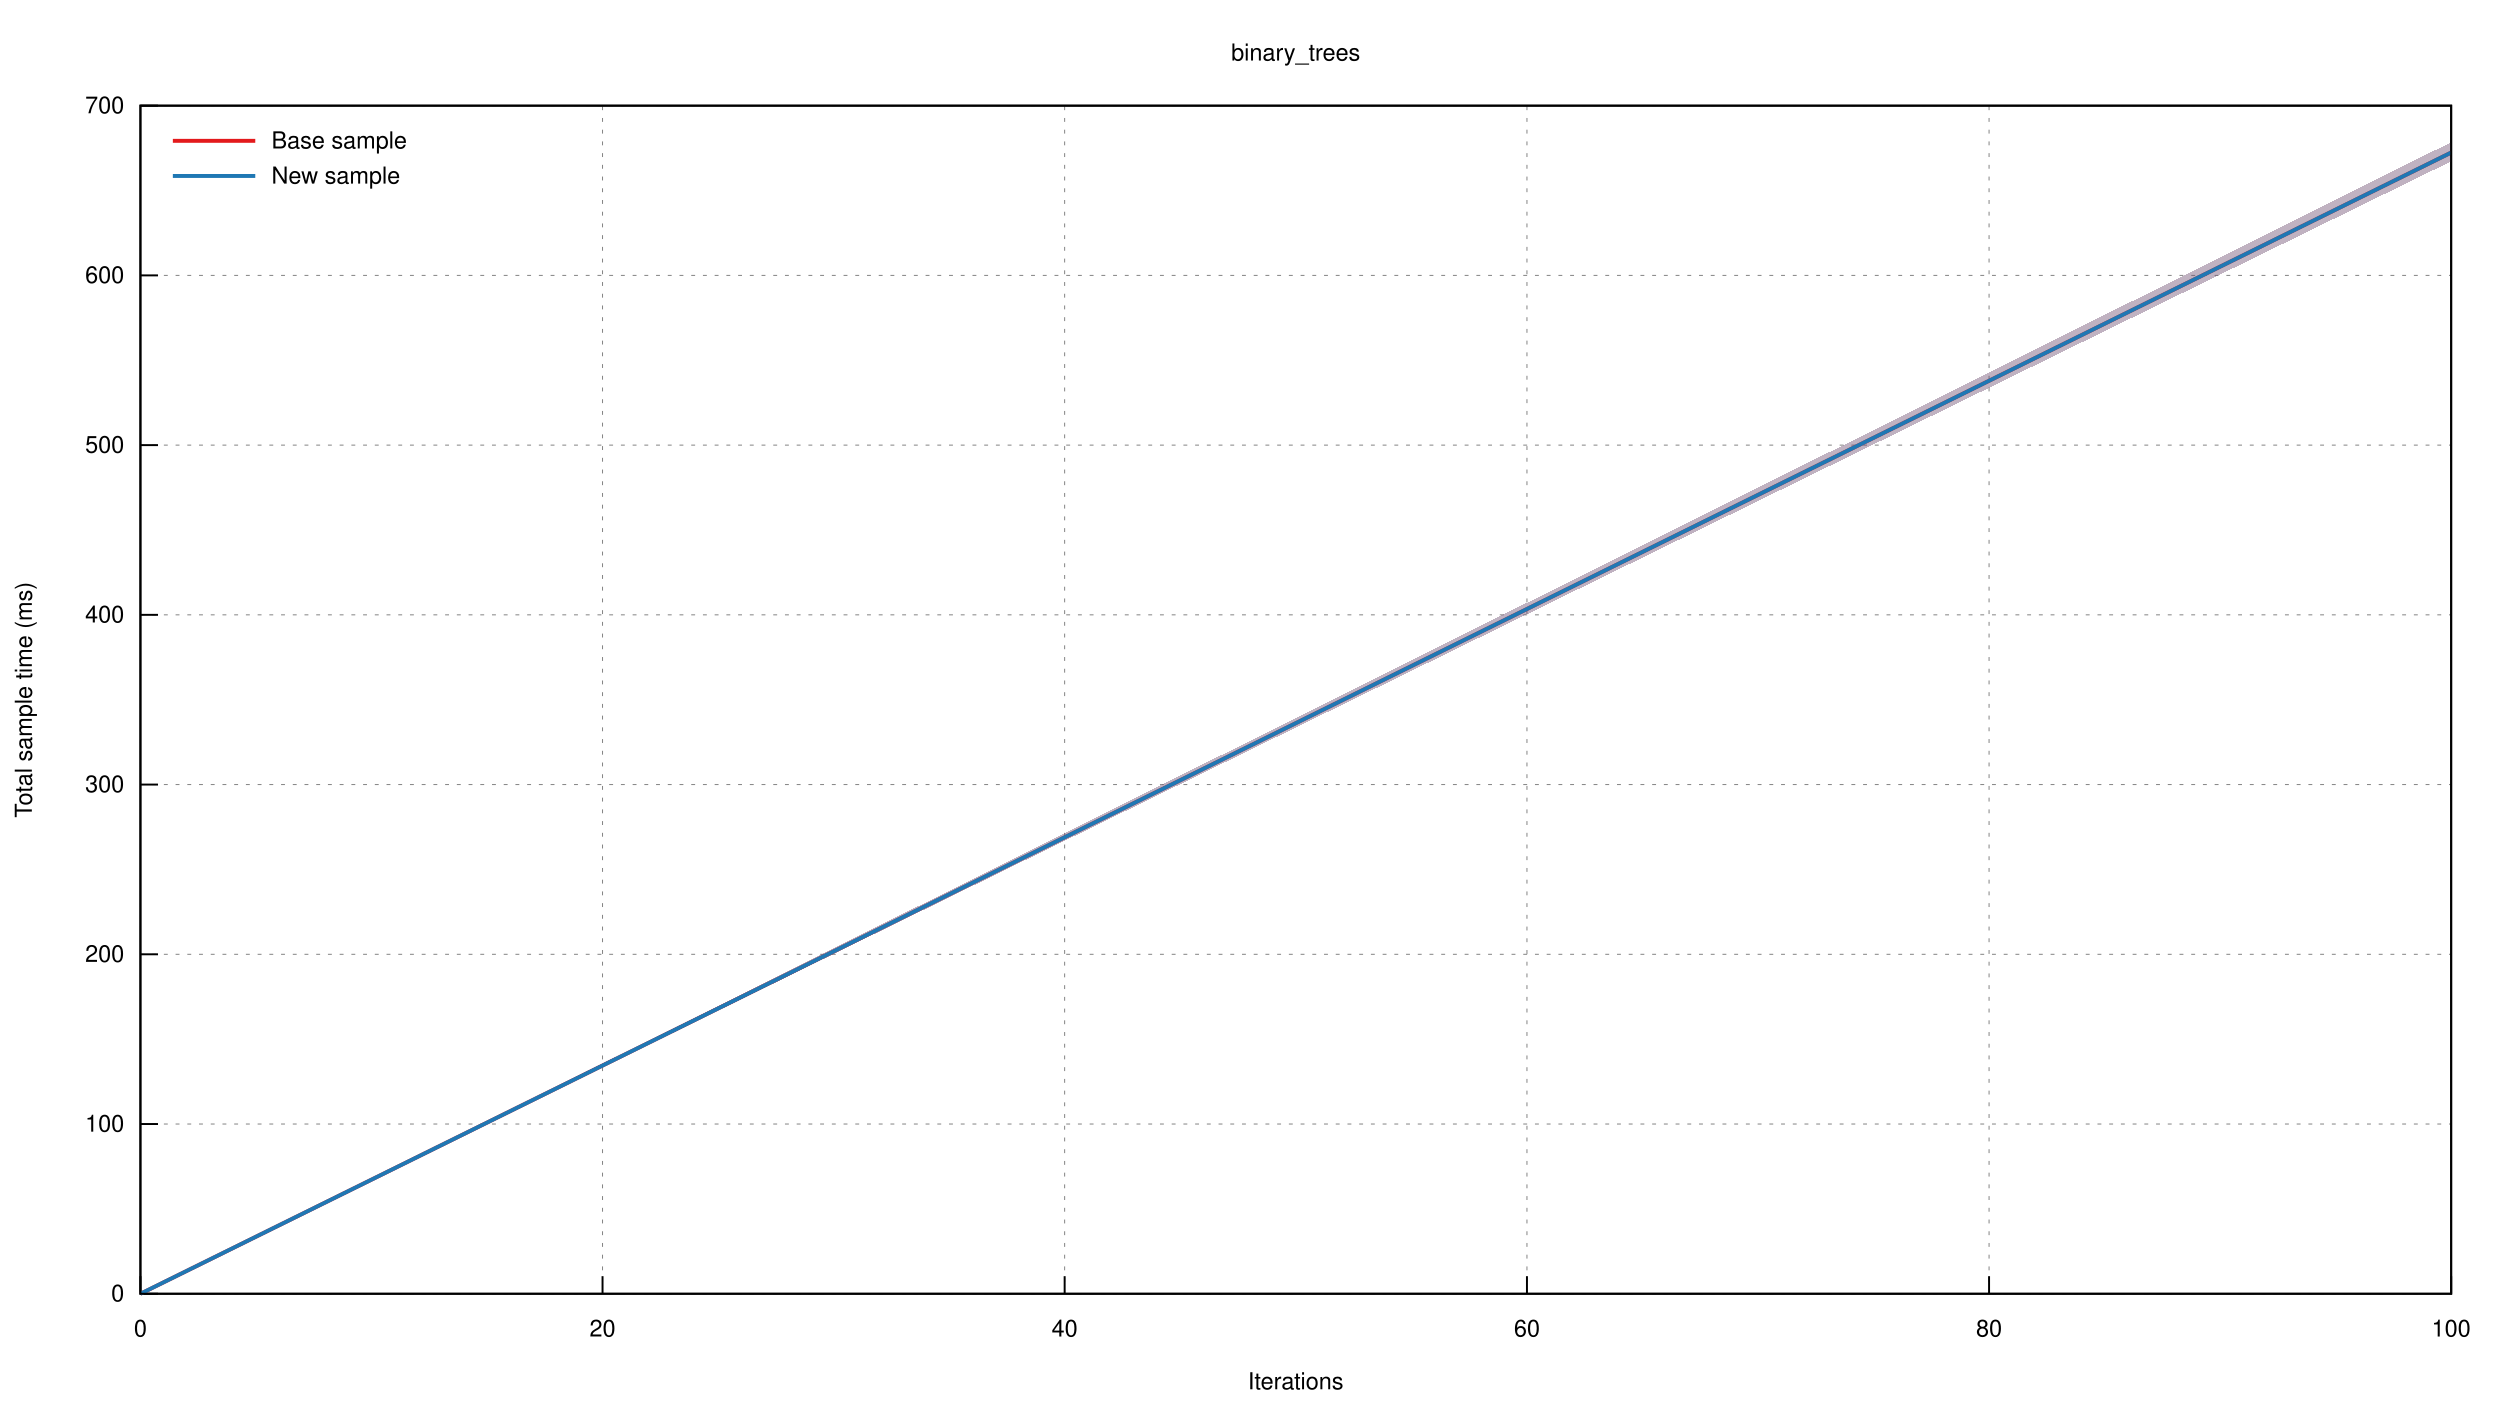
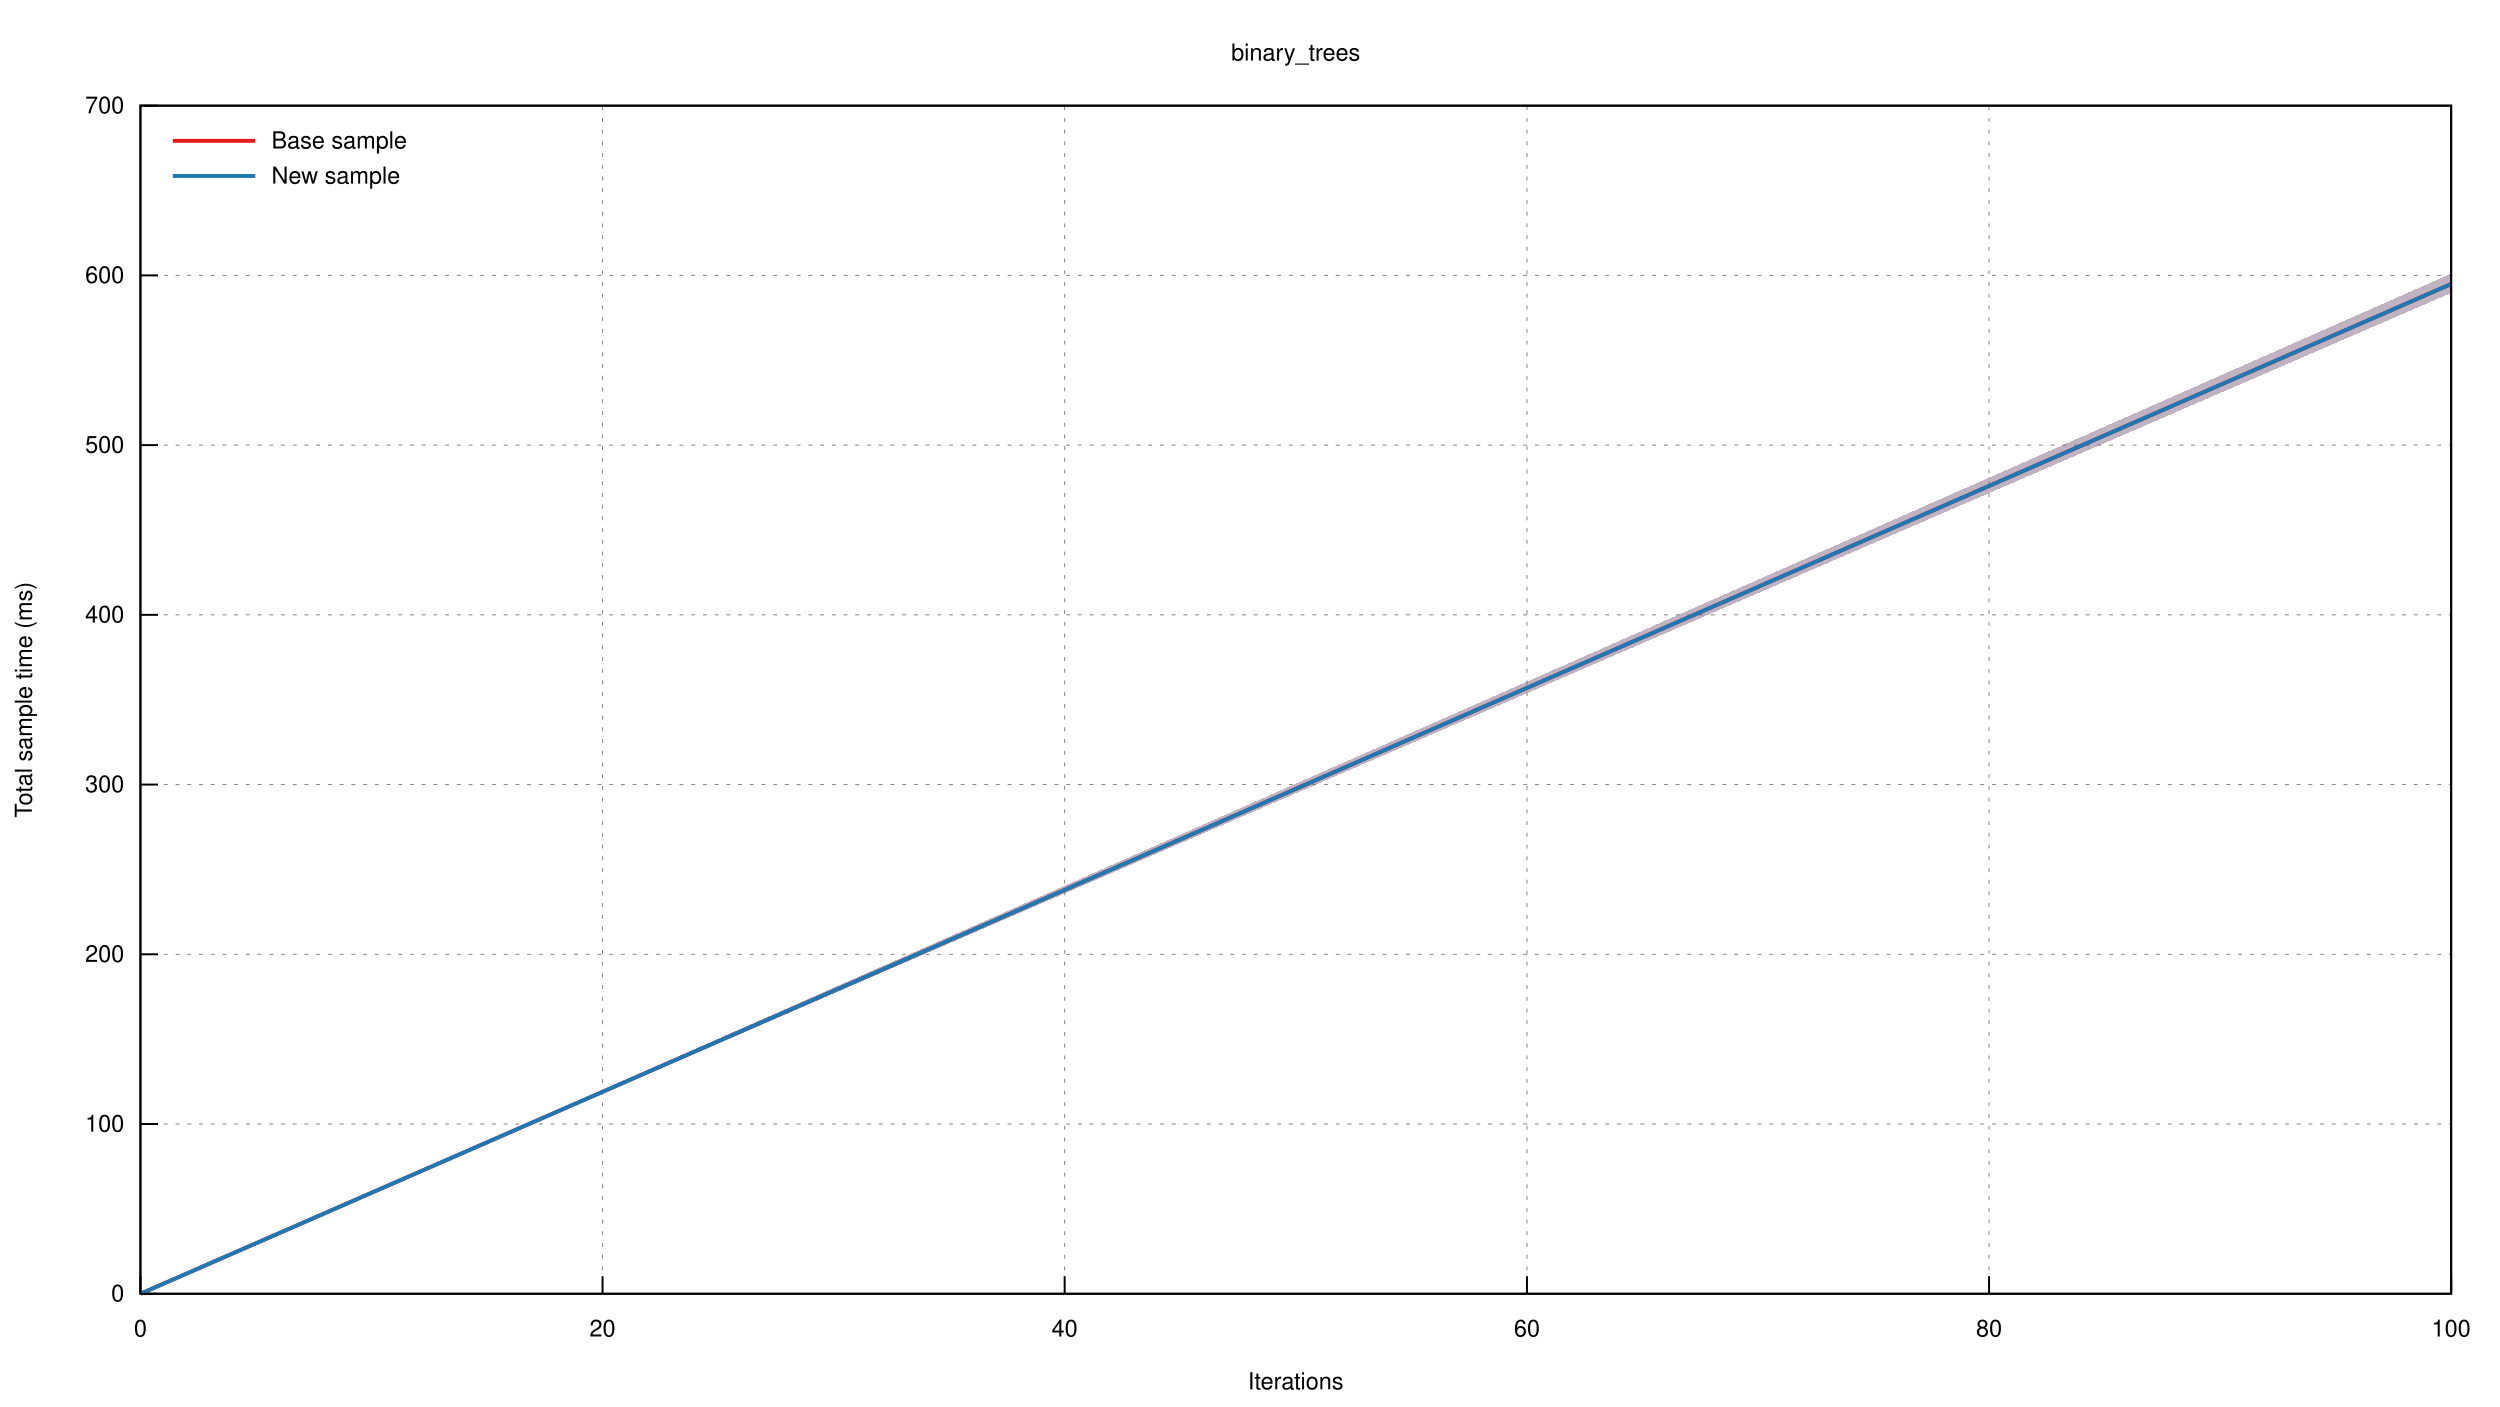
<svg xmlns="http://www.w3.org/2000/svg" xmlns:xlink="http://www.w3.org/1999/xlink" viewBox="0 0 1280 720">
  <g id="gnuplot_canvas">
    <rect x="0" y="0" width="1280" height="720" fill="none" />
    <defs>
      <circle id="gpDot" r="0.5" stroke-width="0.5" stroke="currentColor" />
      <path id="gpPt0" stroke-width="0.222" stroke="currentColor" d="M-1,0 h2 M0,-1 v2" />
      <path id="gpPt1" stroke-width="0.222" stroke="currentColor" d="M-1,-1 L1,1 M1,-1 L-1,1" />
      <path id="gpPt2" stroke-width="0.222" stroke="currentColor" d="M-1,0 L1,0 M0,-1 L0,1 M-1,-1 L1,1 M-1,1 L1,-1" />
      <rect id="gpPt3" stroke-width="0.222" stroke="currentColor" x="-1" y="-1" width="2" height="2" />
      <rect id="gpPt4" stroke-width="0.222" stroke="currentColor" fill="currentColor" x="-1" y="-1" width="2" height="2" />
      <circle id="gpPt5" stroke-width="0.222" stroke="currentColor" cx="0" cy="0" r="1" />
      <use xlink:href="#gpPt5" id="gpPt6" fill="currentColor" stroke="none" />
      <path id="gpPt7" stroke-width="0.222" stroke="currentColor" d="M0,-1.33 L-1.33,0.67 L1.33,0.67 z" />
      <use xlink:href="#gpPt7" id="gpPt8" fill="currentColor" stroke="none" />
      <use xlink:href="#gpPt7" id="gpPt9" stroke="currentColor" transform="rotate(180)" />
      <use xlink:href="#gpPt9" id="gpPt10" fill="currentColor" stroke="none" />
      <use xlink:href="#gpPt3" id="gpPt11" stroke="currentColor" transform="rotate(45)" />
      <use xlink:href="#gpPt11" id="gpPt12" fill="currentColor" stroke="none" />
      <path id="gpPt13" stroke-width="0.222" stroke="currentColor" d="M0,1.330 L1.265,0.411 L0.782,-1.067 L-0.782,-1.076 L-1.265,0.411 z" />
      <use xlink:href="#gpPt13" id="gpPt14" fill="currentColor" stroke="none" />
      <filter id="textbox" filterUnits="objectBoundingBox" x="0" y="0" height="1" width="1">
        <feFlood flood-color="white" flood-opacity="1" result="bgnd" />
        <feComposite in="SourceGraphic" in2="bgnd" operator="atop" />
      </filter>
      <filter id="greybox" filterUnits="objectBoundingBox" x="0" y="0" height="1" width="1">
        <feFlood flood-color="lightgrey" flood-opacity="1" result="grey" />
        <feComposite in="SourceGraphic" in2="grey" operator="atop" />
      </filter>
    </defs>
    <g fill="none" color="white" stroke="currentColor" stroke-width="1.00" stroke-linecap="butt" stroke-linejoin="miter">
</g>
    <g fill="none" color="black" stroke="currentColor" stroke-width="1.00" stroke-linecap="butt" stroke-linejoin="miter">
</g>
    <g fill="none" color="black" stroke="black" stroke-width="0.50" stroke-linecap="butt" stroke-linejoin="miter">
</g>
    <g fill="none" color="gray" stroke="currentColor" stroke-width="0.50" stroke-linecap="butt" stroke-linejoin="miter">
      <path stroke="gray" stroke-dasharray="2,4" class="gridline" d="M71.9,662.4 L1255.0,662.4  " />
    </g>
    <g fill="none" color="gray" stroke="gray" stroke-width="1.00" stroke-linecap="butt" stroke-linejoin="miter">
</g>
    <g fill="none" color="black" stroke="currentColor" stroke-width="1.00" stroke-linecap="butt" stroke-linejoin="miter">
      <path stroke="black" d="M71.9,662.4 L80.9,662.4  " />
      <g transform="translate(63.6,666.3)" stroke="none" fill="black" font-family="Helvetica" font-size="12.00" text-anchor="end">
        <text>
          <tspan font-family="Helvetica"> 0</tspan>
        </text>
      </g>
    </g>
    <g fill="none" color="black" stroke="currentColor" stroke-width="1.00" stroke-linecap="butt" stroke-linejoin="miter">
</g>
    <g fill="none" color="black" stroke="black" stroke-width="0.50" stroke-linecap="butt" stroke-linejoin="miter">
</g>
    <g fill="none" color="gray" stroke="currentColor" stroke-width="0.50" stroke-linecap="butt" stroke-linejoin="miter">
      <path stroke="gray" stroke-dasharray="2,4" class="gridline" d="M71.9,575.5 L1255.0,575.5  " />
    </g>
    <g fill="none" color="gray" stroke="gray" stroke-width="1.00" stroke-linecap="butt" stroke-linejoin="miter">
</g>
    <g fill="none" color="black" stroke="currentColor" stroke-width="1.00" stroke-linecap="butt" stroke-linejoin="miter">
      <path stroke="black" d="M71.9,575.5 L80.9,575.5  " />
      <g transform="translate(63.6,579.4)" stroke="none" fill="black" font-family="Helvetica" font-size="12.00" text-anchor="end">
        <text>
          <tspan font-family="Helvetica"> 100</tspan>
        </text>
      </g>
    </g>
    <g fill="none" color="black" stroke="currentColor" stroke-width="1.00" stroke-linecap="butt" stroke-linejoin="miter">
</g>
    <g fill="none" color="black" stroke="black" stroke-width="0.50" stroke-linecap="butt" stroke-linejoin="miter">
</g>
    <g fill="none" color="gray" stroke="currentColor" stroke-width="0.50" stroke-linecap="butt" stroke-linejoin="miter">
      <path stroke="gray" stroke-dasharray="2,4" class="gridline" d="M71.9,488.6 L1255.0,488.6  " />
    </g>
    <g fill="none" color="gray" stroke="gray" stroke-width="1.00" stroke-linecap="butt" stroke-linejoin="miter">
</g>
    <g fill="none" color="black" stroke="currentColor" stroke-width="1.00" stroke-linecap="butt" stroke-linejoin="miter">
      <path stroke="black" d="M71.9,488.6 L80.9,488.6  " />
      <g transform="translate(63.6,492.5)" stroke="none" fill="black" font-family="Helvetica" font-size="12.00" text-anchor="end">
        <text>
          <tspan font-family="Helvetica"> 200</tspan>
        </text>
      </g>
    </g>
    <g fill="none" color="black" stroke="currentColor" stroke-width="1.00" stroke-linecap="butt" stroke-linejoin="miter">
</g>
    <g fill="none" color="black" stroke="black" stroke-width="0.50" stroke-linecap="butt" stroke-linejoin="miter">
</g>
    <g fill="none" color="gray" stroke="currentColor" stroke-width="0.50" stroke-linecap="butt" stroke-linejoin="miter">
      <path stroke="gray" stroke-dasharray="2,4" class="gridline" d="M71.9,401.7 L1255.0,401.7  " />
    </g>
    <g fill="none" color="gray" stroke="gray" stroke-width="1.00" stroke-linecap="butt" stroke-linejoin="miter">
</g>
    <g fill="none" color="black" stroke="currentColor" stroke-width="1.00" stroke-linecap="butt" stroke-linejoin="miter">
      <path stroke="black" d="M71.9,401.7 L80.9,401.7  " />
      <g transform="translate(63.6,405.6)" stroke="none" fill="black" font-family="Helvetica" font-size="12.00" text-anchor="end">
        <text>
          <tspan font-family="Helvetica"> 300</tspan>
        </text>
      </g>
    </g>
    <g fill="none" color="black" stroke="currentColor" stroke-width="1.00" stroke-linecap="butt" stroke-linejoin="miter">
</g>
    <g fill="none" color="black" stroke="black" stroke-width="0.50" stroke-linecap="butt" stroke-linejoin="miter">
</g>
    <g fill="none" color="gray" stroke="currentColor" stroke-width="0.50" stroke-linecap="butt" stroke-linejoin="miter">
      <path stroke="gray" stroke-dasharray="2,4" class="gridline" d="M71.9,314.8 L1255.0,314.8  " />
    </g>
    <g fill="none" color="gray" stroke="gray" stroke-width="1.00" stroke-linecap="butt" stroke-linejoin="miter">
</g>
    <g fill="none" color="black" stroke="currentColor" stroke-width="1.00" stroke-linecap="butt" stroke-linejoin="miter">
      <path stroke="black" d="M71.9,314.8 L80.9,314.8  " />
      <g transform="translate(63.6,318.7)" stroke="none" fill="black" font-family="Helvetica" font-size="12.00" text-anchor="end">
        <text>
          <tspan font-family="Helvetica"> 400</tspan>
        </text>
      </g>
    </g>
    <g fill="none" color="black" stroke="currentColor" stroke-width="1.00" stroke-linecap="butt" stroke-linejoin="miter">
</g>
    <g fill="none" color="black" stroke="black" stroke-width="0.50" stroke-linecap="butt" stroke-linejoin="miter">
</g>
    <g fill="none" color="gray" stroke="currentColor" stroke-width="0.50" stroke-linecap="butt" stroke-linejoin="miter">
      <path stroke="gray" stroke-dasharray="2,4" class="gridline" d="M71.9,227.9 L1255.0,227.9  " />
    </g>
    <g fill="none" color="gray" stroke="gray" stroke-width="1.00" stroke-linecap="butt" stroke-linejoin="miter">
</g>
    <g fill="none" color="black" stroke="currentColor" stroke-width="1.00" stroke-linecap="butt" stroke-linejoin="miter">
      <path stroke="black" d="M71.9,227.9 L80.9,227.9  " />
      <g transform="translate(63.6,231.8)" stroke="none" fill="black" font-family="Helvetica" font-size="12.00" text-anchor="end">
        <text>
          <tspan font-family="Helvetica"> 500</tspan>
        </text>
      </g>
    </g>
    <g fill="none" color="black" stroke="currentColor" stroke-width="1.00" stroke-linecap="butt" stroke-linejoin="miter">
</g>
    <g fill="none" color="black" stroke="black" stroke-width="0.50" stroke-linecap="butt" stroke-linejoin="miter">
</g>
    <g fill="none" color="gray" stroke="currentColor" stroke-width="0.50" stroke-linecap="butt" stroke-linejoin="miter">
      <path stroke="gray" stroke-dasharray="2,4" class="gridline" d="M71.9,141.0 L1255.0,141.0  " />
    </g>
    <g fill="none" color="gray" stroke="gray" stroke-width="1.00" stroke-linecap="butt" stroke-linejoin="miter">
</g>
    <g fill="none" color="black" stroke="currentColor" stroke-width="1.00" stroke-linecap="butt" stroke-linejoin="miter">
      <path stroke="black" d="M71.9,141.0 L80.9,141.0  " />
      <g transform="translate(63.6,144.9)" stroke="none" fill="black" font-family="Helvetica" font-size="12.00" text-anchor="end">
        <text>
          <tspan font-family="Helvetica"> 600</tspan>
        </text>
      </g>
    </g>
    <g fill="none" color="black" stroke="currentColor" stroke-width="1.00" stroke-linecap="butt" stroke-linejoin="miter">
</g>
    <g fill="none" color="black" stroke="black" stroke-width="0.50" stroke-linecap="butt" stroke-linejoin="miter">
</g>
    <g fill="none" color="gray" stroke="currentColor" stroke-width="0.50" stroke-linecap="butt" stroke-linejoin="miter">
      <path stroke="gray" stroke-dasharray="2,4" class="gridline" d="M71.9,54.1 L1255.0,54.1  " />
    </g>
    <g fill="none" color="gray" stroke="gray" stroke-width="1.00" stroke-linecap="butt" stroke-linejoin="miter">
</g>
    <g fill="none" color="black" stroke="currentColor" stroke-width="1.00" stroke-linecap="butt" stroke-linejoin="miter">
      <path stroke="black" d="M71.9,54.1 L80.9,54.1  " />
      <g transform="translate(63.6,58.0)" stroke="none" fill="black" font-family="Helvetica" font-size="12.00" text-anchor="end">
        <text>
          <tspan font-family="Helvetica"> 700</tspan>
        </text>
      </g>
    </g>
    <g fill="none" color="black" stroke="currentColor" stroke-width="1.00" stroke-linecap="butt" stroke-linejoin="miter">
</g>
    <g fill="none" color="black" stroke="black" stroke-width="0.50" stroke-linecap="butt" stroke-linejoin="miter">
</g>
    <g fill="none" color="gray" stroke="currentColor" stroke-width="0.50" stroke-linecap="butt" stroke-linejoin="miter">
      <path stroke="gray" stroke-dasharray="2,4" class="gridline" d="M71.9,662.4 L71.9,54.1  " />
    </g>
    <g fill="none" color="gray" stroke="gray" stroke-width="1.00" stroke-linecap="butt" stroke-linejoin="miter">
</g>
    <g fill="none" color="black" stroke="currentColor" stroke-width="1.00" stroke-linecap="butt" stroke-linejoin="miter">
      <path stroke="black" d="M71.9,662.4 L71.9,653.4  " />
      <g transform="translate(71.9,684.3)" stroke="none" fill="black" font-family="Helvetica" font-size="12.00" text-anchor="middle">
        <text>
          <tspan font-family="Helvetica"> 0</tspan>
        </text>
      </g>
    </g>
    <g fill="none" color="black" stroke="currentColor" stroke-width="1.00" stroke-linecap="butt" stroke-linejoin="miter">
</g>
    <g fill="none" color="black" stroke="black" stroke-width="0.50" stroke-linecap="butt" stroke-linejoin="miter">
</g>
    <g fill="none" color="gray" stroke="currentColor" stroke-width="0.50" stroke-linecap="butt" stroke-linejoin="miter">
      <path stroke="gray" stroke-dasharray="2,4" class="gridline" d="M308.5,662.4 L308.5,54.1  " />
    </g>
    <g fill="none" color="gray" stroke="gray" stroke-width="1.00" stroke-linecap="butt" stroke-linejoin="miter">
</g>
    <g fill="none" color="black" stroke="currentColor" stroke-width="1.00" stroke-linecap="butt" stroke-linejoin="miter">
      <path stroke="black" d="M308.5,662.4 L308.5,653.4  " />
      <g transform="translate(308.5,684.3)" stroke="none" fill="black" font-family="Helvetica" font-size="12.00" text-anchor="middle">
        <text>
          <tspan font-family="Helvetica"> 20</tspan>
        </text>
      </g>
    </g>
    <g fill="none" color="black" stroke="currentColor" stroke-width="1.00" stroke-linecap="butt" stroke-linejoin="miter">
</g>
    <g fill="none" color="black" stroke="black" stroke-width="0.50" stroke-linecap="butt" stroke-linejoin="miter">
</g>
    <g fill="none" color="gray" stroke="currentColor" stroke-width="0.50" stroke-linecap="butt" stroke-linejoin="miter">
      <path stroke="gray" stroke-dasharray="2,4" class="gridline" d="M545.1,662.4 L545.1,54.1  " />
    </g>
    <g fill="none" color="gray" stroke="gray" stroke-width="1.00" stroke-linecap="butt" stroke-linejoin="miter">
</g>
    <g fill="none" color="black" stroke="currentColor" stroke-width="1.00" stroke-linecap="butt" stroke-linejoin="miter">
      <path stroke="black" d="M545.1,662.4 L545.1,653.4  " />
      <g transform="translate(545.1,684.3)" stroke="none" fill="black" font-family="Helvetica" font-size="12.00" text-anchor="middle">
        <text>
          <tspan font-family="Helvetica"> 40</tspan>
        </text>
      </g>
    </g>
    <g fill="none" color="black" stroke="currentColor" stroke-width="1.00" stroke-linecap="butt" stroke-linejoin="miter">
</g>
    <g fill="none" color="black" stroke="black" stroke-width="0.50" stroke-linecap="butt" stroke-linejoin="miter">
</g>
    <g fill="none" color="gray" stroke="currentColor" stroke-width="0.50" stroke-linecap="butt" stroke-linejoin="miter">
      <path stroke="gray" stroke-dasharray="2,4" class="gridline" d="M781.8,662.4 L781.8,54.1  " />
    </g>
    <g fill="none" color="gray" stroke="gray" stroke-width="1.00" stroke-linecap="butt" stroke-linejoin="miter">
</g>
    <g fill="none" color="black" stroke="currentColor" stroke-width="1.00" stroke-linecap="butt" stroke-linejoin="miter">
      <path stroke="black" d="M781.8,662.4 L781.8,653.4  " />
      <g transform="translate(781.8,684.3)" stroke="none" fill="black" font-family="Helvetica" font-size="12.00" text-anchor="middle">
        <text>
          <tspan font-family="Helvetica"> 60</tspan>
        </text>
      </g>
    </g>
    <g fill="none" color="black" stroke="currentColor" stroke-width="1.00" stroke-linecap="butt" stroke-linejoin="miter">
</g>
    <g fill="none" color="black" stroke="black" stroke-width="0.50" stroke-linecap="butt" stroke-linejoin="miter">
</g>
    <g fill="none" color="gray" stroke="currentColor" stroke-width="0.50" stroke-linecap="butt" stroke-linejoin="miter">
      <path stroke="gray" stroke-dasharray="2,4" class="gridline" d="M1018.4,662.4 L1018.4,54.1  " />
    </g>
    <g fill="none" color="gray" stroke="gray" stroke-width="1.00" stroke-linecap="butt" stroke-linejoin="miter">
</g>
    <g fill="none" color="black" stroke="currentColor" stroke-width="1.00" stroke-linecap="butt" stroke-linejoin="miter">
      <path stroke="black" d="M1018.4,662.4 L1018.4,653.4  " />
      <g transform="translate(1018.4,684.3)" stroke="none" fill="black" font-family="Helvetica" font-size="12.00" text-anchor="middle">
        <text>
          <tspan font-family="Helvetica"> 80</tspan>
        </text>
      </g>
    </g>
    <g fill="none" color="black" stroke="currentColor" stroke-width="1.00" stroke-linecap="butt" stroke-linejoin="miter">
</g>
    <g fill="none" color="black" stroke="black" stroke-width="0.50" stroke-linecap="butt" stroke-linejoin="miter">
</g>
    <g fill="none" color="gray" stroke="currentColor" stroke-width="0.50" stroke-linecap="butt" stroke-linejoin="miter">
      <path stroke="gray" stroke-dasharray="2,4" class="gridline" d="M1255.0,662.4 L1255.0,54.1  " />
    </g>
    <g fill="none" color="gray" stroke="gray" stroke-width="1.00" stroke-linecap="butt" stroke-linejoin="miter">
</g>
    <g fill="none" color="black" stroke="currentColor" stroke-width="1.00" stroke-linecap="butt" stroke-linejoin="miter">
      <path stroke="black" d="M1255.0,662.4 L1255.0,653.4  " />
      <g transform="translate(1255.0,684.3)" stroke="none" fill="black" font-family="Helvetica" font-size="12.00" text-anchor="middle">
        <text>
          <tspan font-family="Helvetica"> 100</tspan>
        </text>
      </g>
    </g>
    <g fill="none" color="black" stroke="currentColor" stroke-width="1.00" stroke-linecap="butt" stroke-linejoin="miter">
</g>
    <g fill="none" color="black" stroke="currentColor" stroke-width="1.00" stroke-linecap="butt" stroke-linejoin="miter">
      <path stroke="black" d="M71.9,54.1 L71.9,662.4 L1255.0,662.4 L1255.0,54.1 L71.9,54.1 Z  " />
    </g>
    <g fill="none" color="black" stroke="currentColor" stroke-width="1.00" stroke-linecap="butt" stroke-linejoin="miter">
      <g transform="translate(16.3,358.3) rotate(270)" stroke="none" fill="black" font-family="Helvetica" font-size="12.00" text-anchor="middle">
        <text>
          <tspan font-family="Helvetica">Total sample time (ms)</tspan>
        </text>
      </g>
    </g>
    <g fill="none" color="black" stroke="currentColor" stroke-width="1.00" stroke-linecap="butt" stroke-linejoin="miter">
      <g transform="translate(663.4,711.3)" stroke="none" fill="black" font-family="Helvetica" font-size="12.00" text-anchor="middle">
        <text>
          <tspan font-family="Helvetica">Iterations</tspan>
        </text>
      </g>
    </g>
    <g fill="none" color="black" stroke="currentColor" stroke-width="1.00" stroke-linecap="butt" stroke-linejoin="miter">
      <g transform="translate(663.4,31.0)" stroke="none" fill="black" font-family="Helvetica" font-size="12.00" text-anchor="middle">
        <text>
          <tspan font-family="Helvetica">binary_trees</tspan>
        </text>
      </g>
    </g>
    <g id="gnuplot_plot_1">
      <g fill="none" color="black" stroke="currentColor" stroke-width="1.00" stroke-linecap="butt" stroke-linejoin="miter">
        <g stroke="none" shape-rendering="crispEdges">
          <polygon fill="rgb(227,  26,  28)" fill-opacity="0.25" points="71.9,662.4 71.9,662.4 71.9,662.4 " />
-           <polygon fill="rgb(227,  26,  28)" fill-opacity="0.25" points="71.9,662.4 1255.0,82.6 1255.0,72.8 " />
+           <polygon fill="rgb(227,  26,  28)" fill-opacity="0.25" points="71.9,662.4 1255.0,150.0 1255.0,140.1 " />
        </g>
      </g>
    </g>
    <g id="gnuplot_plot_2">
      <g fill="none" color="black" stroke="currentColor" stroke-width="1.00" stroke-linecap="butt" stroke-linejoin="miter">
        <g stroke="none" shape-rendering="crispEdges">
          <polygon fill="rgb( 31, 120, 180)" fill-opacity="0.25" points="71.9,662.4 71.9,662.4 71.9,662.4 " />
-           <polygon fill="rgb( 31, 120, 180)" fill-opacity="0.25" points="71.9,662.4 1255.0,82.6 1255.0,72.8 " />
+           <polygon fill="rgb( 31, 120, 180)" fill-opacity="0.25" points="71.9,662.4 1255.0,150.0 1255.0,140.1 " />
        </g>
      </g>
    </g>
    <g id="gnuplot_plot_3">
      <g fill="none" color="white" stroke="rgb( 31, 120, 180)" stroke-width="2.00" stroke-linecap="butt" stroke-linejoin="miter">
</g>
      <g fill="none" color="black" stroke="currentColor" stroke-width="2.00" stroke-linecap="butt" stroke-linejoin="miter">
        <g transform="translate(139.0,76.0)" stroke="none" fill="black" font-family="Helvetica" font-size="12.00" text-anchor="start">
          <text>
            <tspan font-family="Helvetica">Base sample</tspan>
          </text>
        </g>
      </g>
      <g fill="none" color="black" stroke="currentColor" stroke-width="2.00" stroke-linecap="butt" stroke-linejoin="miter">
-         <path stroke="rgb(227,  26,  28)" d="M88.5,72.1 L130.7,72.1 M71.9,662.4 L1255.0,78.1  " />
+         <path stroke="rgb(227,  26,  28)" d="M88.5,72.1 L130.7,72.1 M71.9,662.4 L1255.0,145.4  " />
      </g>
    </g>
    <g id="gnuplot_plot_4">
      <g fill="none" color="black" stroke="currentColor" stroke-width="2.00" stroke-linecap="butt" stroke-linejoin="miter">
        <g transform="translate(139.0,94.0)" stroke="none" fill="black" font-family="Helvetica" font-size="12.00" text-anchor="start">
          <text>
            <tspan font-family="Helvetica">New sample</tspan>
          </text>
        </g>
      </g>
      <g fill="none" color="black" stroke="currentColor" stroke-width="2.00" stroke-linecap="butt" stroke-linejoin="miter">
-         <path stroke="rgb( 31, 120, 180)" d="M88.5,90.1 L130.7,90.1 M71.9,662.4 L1255.0,78.1  " />
+         <path stroke="rgb( 31, 120, 180)" d="M88.5,90.1 L130.7,90.1 M71.9,662.4 L1255.0,145.4  " />
      </g>
    </g>
    <g fill="none" color="black" stroke="currentColor" stroke-width="2.00" stroke-linecap="butt" stroke-linejoin="miter">
</g>
    <g fill="none" color="black" stroke="black" stroke-width="1.00" stroke-linecap="butt" stroke-linejoin="miter">
</g>
    <g fill="none" color="black" stroke="currentColor" stroke-width="1.00" stroke-linecap="butt" stroke-linejoin="miter">
      <path stroke="black" d="M71.9,54.1 L71.9,662.4 L1255.0,662.4 L1255.0,54.1 L71.9,54.1 Z  " />
    </g>
    <g fill="none" color="black" stroke="currentColor" stroke-width="1.00" stroke-linecap="butt" stroke-linejoin="miter">
</g>
  </g>
</svg>
